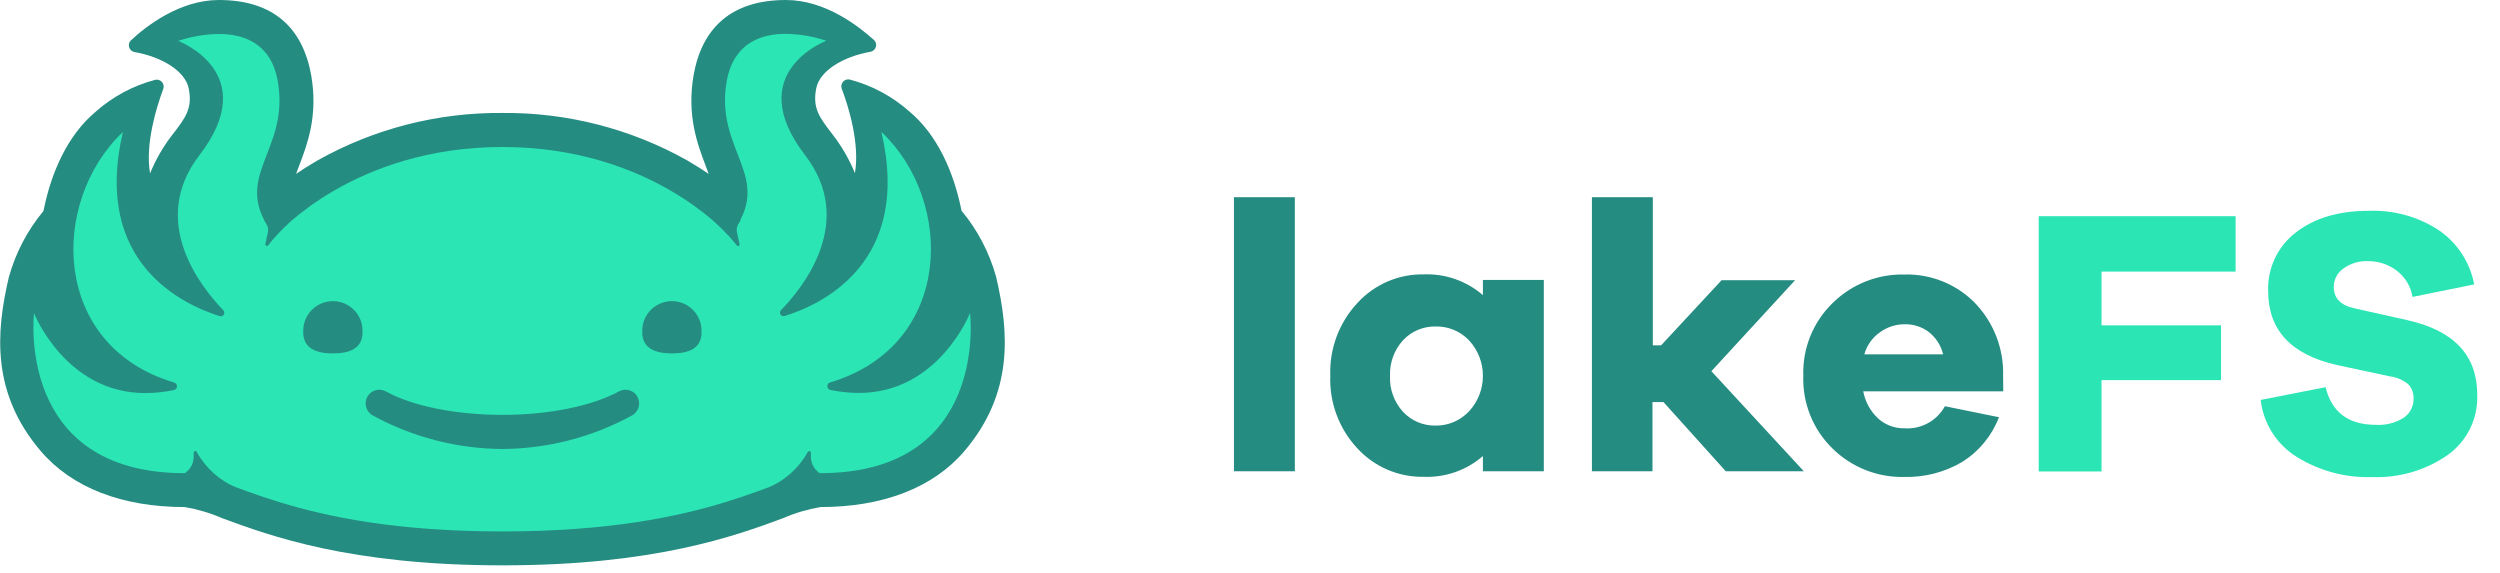
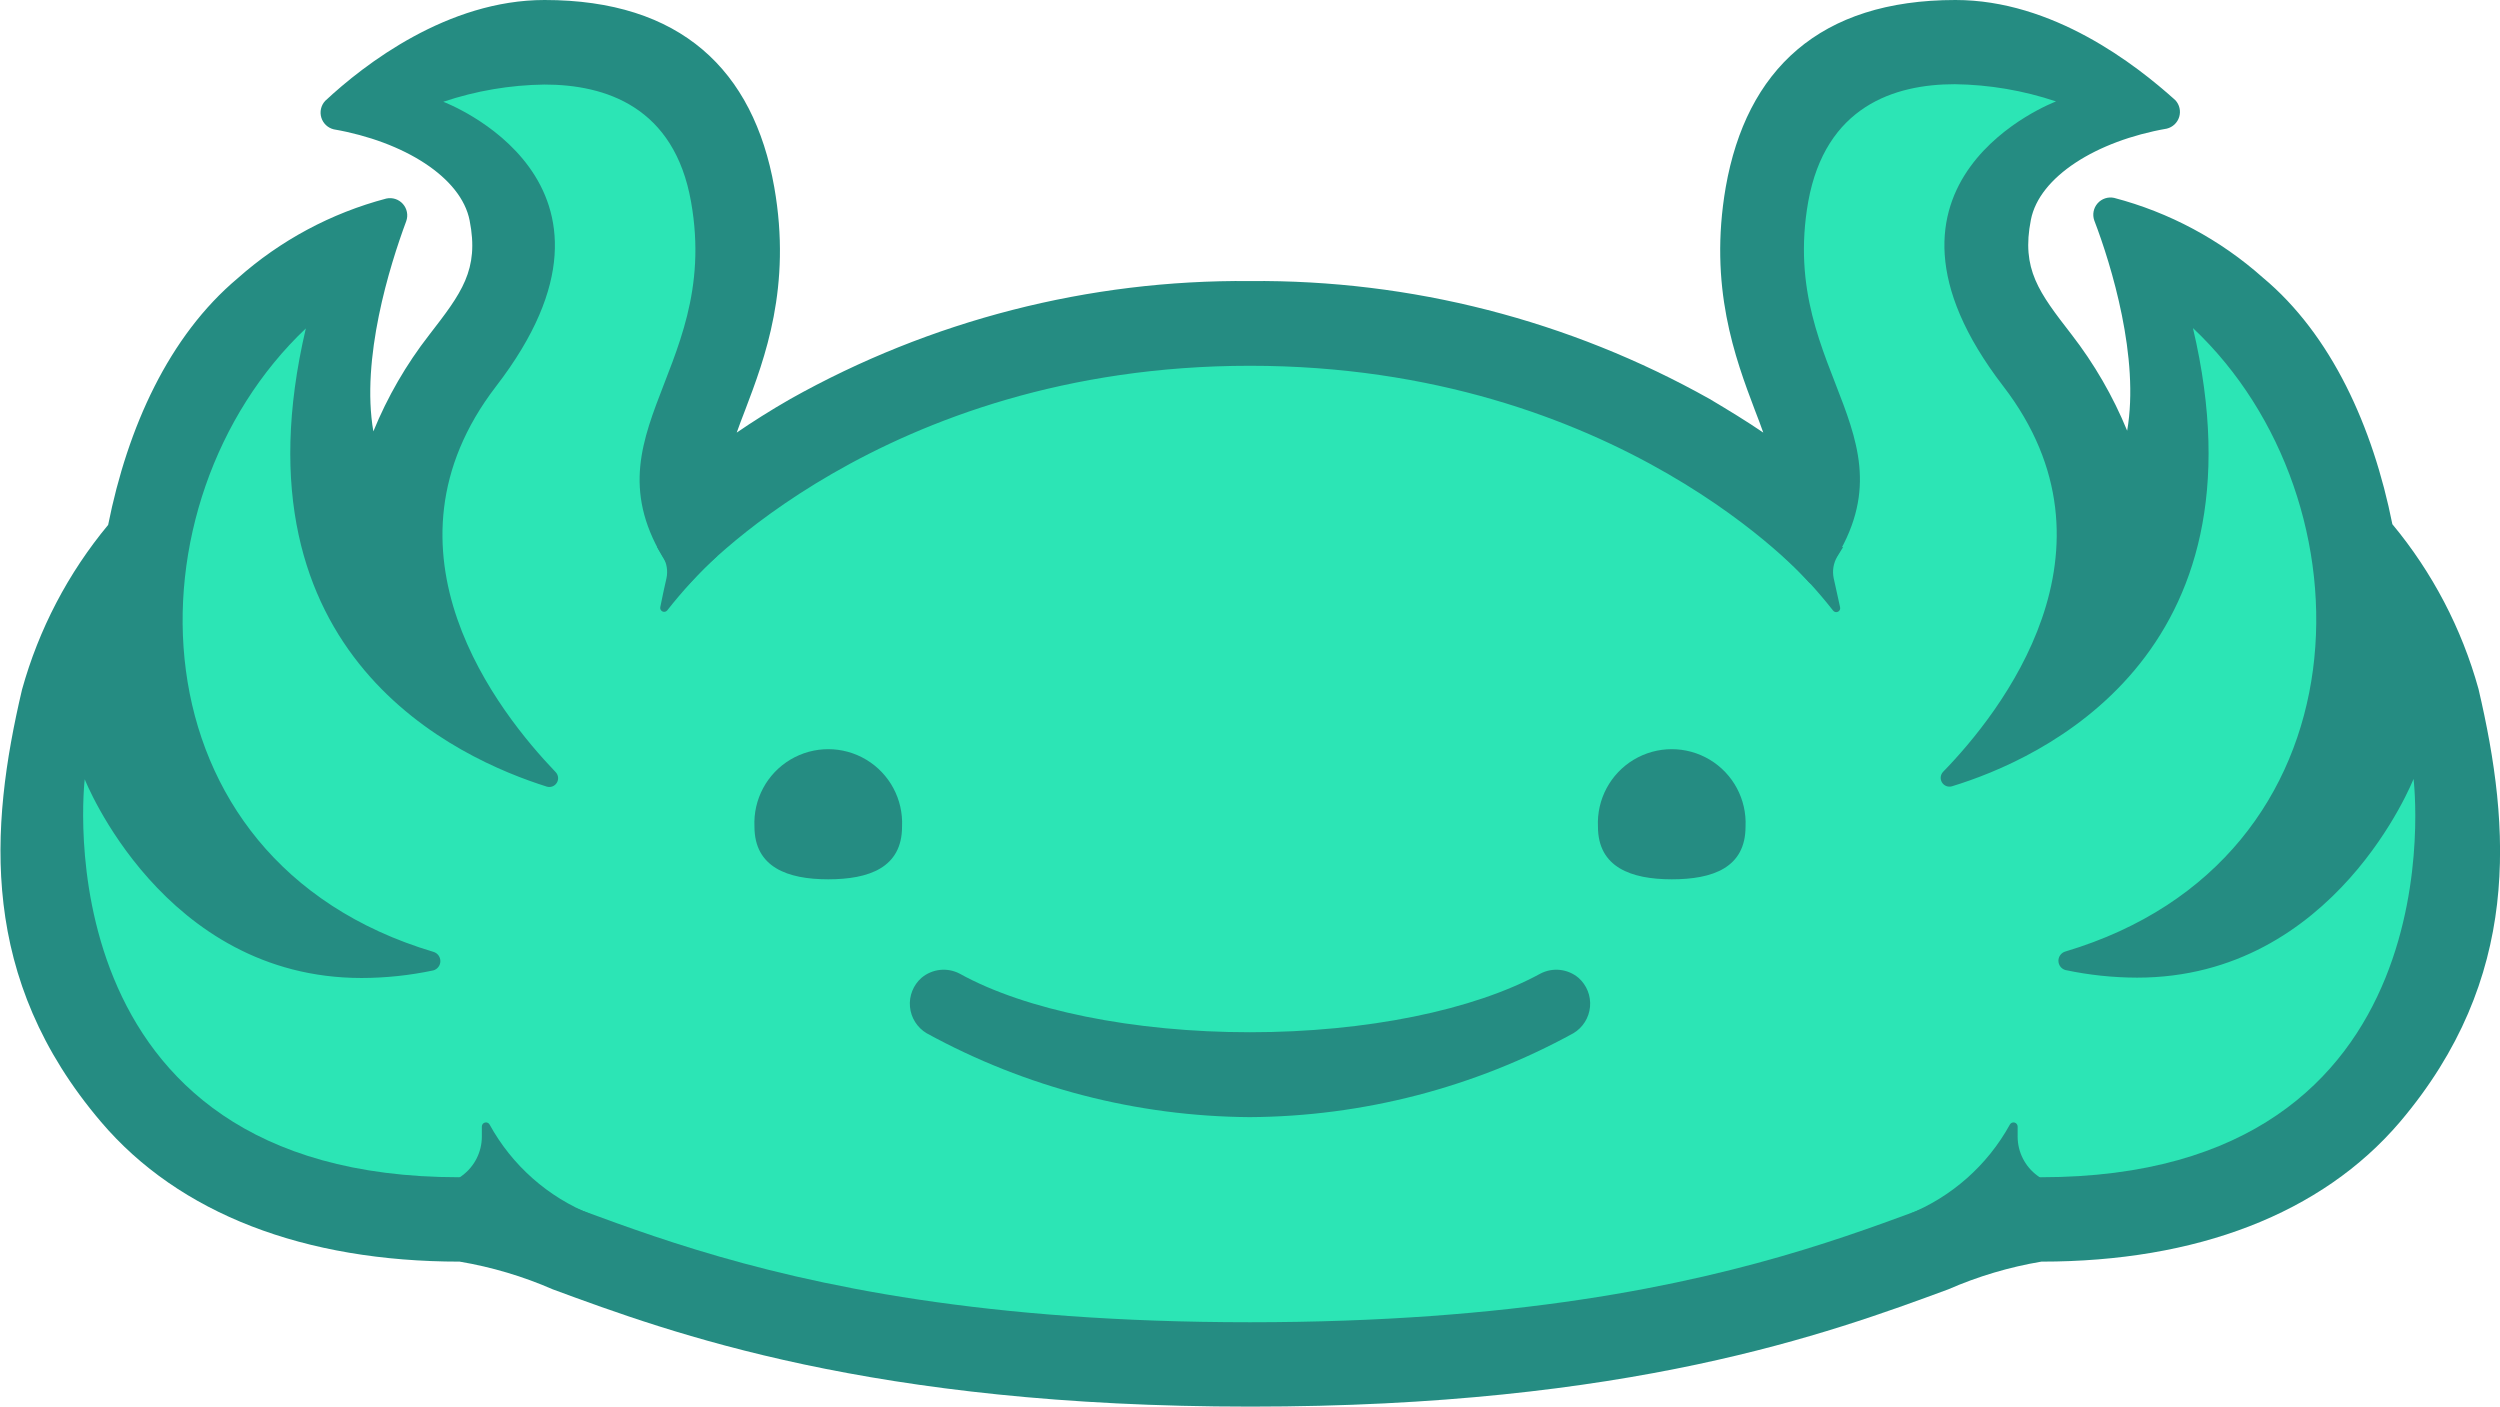
- <svg xmlns="http://www.w3.org/2000/svg" width="131" height="30" viewBox="0 0 131 30">
-   <g fill="none">
-     <path fill="#258C82" d="M52.187 14.507c-.353-1.27-.97-2.452-1.813-3.467-.41-2.053-1.284-3.99-2.728-5.194-.897-.799-1.971-1.374-3.133-1.679-.129-.027-.261.017-.348.116-.086.098-.113.236-.07.36.363.946.958 2.9.693 4.428-.298-.727-.694-1.41-1.175-2.031-.678-.878-1.059-1.368-.852-2.412.178-.907 1.382-1.661 2.861-1.919.125-.03.225-.124.262-.247.038-.123.007-.257-.08-.351C44.962 1.353 43.222 0 41.172 0c-2.865 0-4.403 1.472-4.838 3.942-.362 2.1.2 3.598.613 4.693.069.175.127.334.178.476-.334-.229-.726-.468-1.128-.708-2.956-1.658-6.294-2.515-9.684-2.484-3.388-.03-6.725.826-9.68 2.484-.417.24-.794.48-1.128.708.051-.142.11-.301.178-.476.414-1.088.983-2.593.613-4.693C15.857 1.472 14.323 0 11.458 0 9.42 0 7.664 1.353 6.838 2.125c-.088.095-.118.228-.081.351.037.123.137.218.262.248 1.48.257 2.684 1.012 2.861 1.918.207 1.045-.174 1.534-.852 2.412-.483.62-.878 1.304-1.175 2.031-.265-1.534.34-3.482.693-4.428.044-.125.017-.263-.07-.362-.088-.098-.222-.142-.351-.113-1.16.306-2.233.881-3.13 1.679C3.545 7.08 2.677 9 2.268 11.055 1.425 12.069.807 13.25.454 14.522c-.689 2.927-.907 6.086 1.665 9.107 1.646 1.936 4.287 2.941 7.55 2.941.676.114 1.335.31 1.963.584 2.506.925 6.706 2.47 14.692 2.47s12.19-1.545 14.696-2.47c.628-.274 1.287-.47 1.962-.584 3.264 0 5.901-1.005 7.551-2.941 2.56-3.021 2.343-6.18 1.654-9.122z" transform="translate(.01)" />
-     <path fill="#2CE5B5" d="M42.971 24.793c-2.223 0-5.552 3.054-16.658 3.054-11.105 0-14.434-3.054-16.654-3.054-8.882 0-7.885-8.382-7.885-8.382s1.647 4.186 5.832 4.186c.507-.002 1.013-.055 1.509-.16.088-.024.15-.104.15-.196 0-.091-.062-.171-.15-.196-6.47-1.933-6.528-9.491-2.684-13.129-1.625 6.913 3.22 9.067 5.078 9.651.08.023.165-.01.208-.082.043-.07.034-.162-.023-.222-1.186-1.237-3.92-4.657-1.259-8.124 3.337-4.33-1.11-5.996-1.11-5.996.688-.23 1.408-.353 2.133-.362 1.284 0 2.735.468 3.086 2.473.657 3.71-2.538 5.009-.239 8.001.028.038.072.06.12.06.047 0 .091-.022.12-.06 0 0 3.989-4.552 11.768-4.552 7.78 0 11.758 4.545 11.758 4.545.028.038.073.06.12.06s.092-.022.12-.06c2.31-2.992-.896-4.29-.24-8.001.363-2.006 1.814-2.473 3.087-2.473.725.009 1.445.131 2.132.362 0 0-4.442 1.665-1.113 5.995 2.662 3.46-.065 6.891-1.266 8.124-.057.06-.066.152-.023.223.043.071.128.105.208.082 1.86-.566 6.706-2.738 5.078-9.65 3.851 3.626 3.783 11.195-2.684 13.128-.088.024-.15.105-.15.196 0 .091.062.172.15.196.496.105 1.002.158 1.509.16 4.178 0 5.82-4.186 5.82-4.186s1.034 8.389-7.848 8.389z" transform="translate(.01)" />
-     <path fill="#258C82" d="M18.987 17.409c.028-.573-.262-1.115-.754-1.41-.493-.295-1.107-.295-1.6 0-.492.295-.782.837-.754 1.41 0 .856.696 1.11 1.552 1.11.856 0 1.556-.243 1.556-1.11zM36.751 17.409c.028-.573-.262-1.115-.754-1.41-.493-.295-1.107-.295-1.6 0-.492.295-.782.837-.754 1.41 0 .856.696 1.11 1.556 1.11.86 0 1.552-.243 1.552-1.11zM26.313 23.527c-2.38-.015-4.72-.622-6.807-1.766-.2-.119-.33-.325-.352-.556-.021-.231.069-.459.243-.612.226-.19.544-.224.805-.087 1.378.765 3.656 1.233 6.111 1.233 2.456 0 4.715-.468 6.115-1.233.261-.137.58-.103.805.087.174.153.265.38.243.612-.021.23-.152.437-.352.556-2.088 1.145-4.429 1.752-6.81 1.766zM12.44 25.576c-.91-.364-1.667-1.033-2.139-1.893-.019-.034-.059-.052-.097-.042-.038.009-.065.043-.066.082v.214c0 .325-.155.63-.417.823l-.07.051.487.05 2.303.715zM40.175 25.576c.912-.364 1.67-1.033 2.143-1.893.02-.034.06-.052.097-.042.038.009.066.043.067.082v.214c0 .325.155.63.417.823l.069.051-.486.05-2.307.715zM15.096 11.707c-.381.356-.734.74-1.056 1.15-.024.028-.065.037-.098.02-.034-.015-.053-.052-.047-.089.047-.236.094-.453.13-.61.034-.154.008-.316-.072-.453l-.127-.206 1.27.188zM37.538 11.707c.38.356.734.74 1.056 1.15.023.033.066.044.103.027.036-.017.055-.057.045-.096-.05-.236-.098-.453-.134-.61-.033-.154-.007-.316.073-.453l.127-.206-1.27.188zM64.649 24.695L64.649 10.333 67.84 10.333 67.84 24.695zM80.886 24.695h-3.192v-.798c-.86.746-1.973 1.135-3.111 1.088-1.312.02-2.57-.52-3.46-1.483-.967-1.032-1.48-2.407-1.426-3.82-.05-1.409.462-2.78 1.426-3.811.886-.97 2.146-1.513 3.46-1.494 1.137-.046 2.25.343 3.111 1.088v-.798h3.192v10.028zm-3.92-3.14c.972-1.05.972-2.672 0-3.722-.45-.472-1.076-.735-1.727-.725-.655-.02-1.287.245-1.734.725-.461.51-.705 1.18-.678 1.868-.03.69.214 1.364.678 1.875.447.48 1.079.744 1.734.725.654.002 1.28-.269 1.726-.747zM90.421 24.695L87.157 21.068 86.58 21.068 86.58 24.695 83.407 24.695 83.407 10.333 86.598 10.333 86.598 18.094 87.033 18.094 90.203 14.681 94.055 14.681 89.666 19.451 94.512 24.695zM104.96 20.506h-7.336c.101.543.373 1.04.776 1.418.376.342.87.528 1.378.519.873.062 1.703-.39 2.125-1.157l2.833.576c-.37.97-1.047 1.792-1.926 2.343-.92.542-1.972.815-3.04.787-1.398.032-2.75-.503-3.75-1.483-1.028-.999-1.587-2.386-1.537-3.819-.048-1.43.51-2.815 1.538-3.812 1.001-.988 2.361-1.528 3.768-1.494 1.363-.035 2.681.49 3.648 1.45 1.008 1.025 1.556 2.416 1.516 3.852l.008.82zm-6.459-3.097c-.399.279-.688.688-.82 1.157h4.128c-.112-.467-.379-.881-.758-1.175-.362-.269-.804-.41-1.255-.4-.465 0-.918.146-1.295.418z" transform="translate(.01)" />
-     <path fill="#2CE5B5" d="M110.111 17.046L116.371 17.046 116.371 19.918 110.111 19.918 110.111 24.706 106.818 24.706 106.818 11.33 117.136 11.33 117.136 14.232 110.111 14.232zM127.78 12.06c.972.663 1.64 1.686 1.858 2.843l-3.232.656c-.09-.552-.39-1.049-.838-1.385-.431-.324-.958-.496-1.498-.49-.463-.02-.92.118-1.294.392-.314.22-.5.58-.497.964 0 .588.362.958 1.088 1.117l2.774.62c2.435.545 3.654 1.843 3.656 3.896.053 1.263-.542 2.466-1.578 3.191-1.153.79-2.53 1.188-3.927 1.136-1.397.045-2.775-.325-3.96-1.063-1.05-.655-1.743-1.752-1.883-2.981l3.402-.668c.319 1.313 1.195 1.971 2.63 1.973.509.033 1.016-.094 1.45-.362.335-.221.534-.597.53-.998.014-.278-.083-.55-.269-.758-.275-.23-.612-.377-.968-.42l-2.793-.599c-2.394-.544-3.59-1.834-3.59-3.87-.044-1.198.497-2.344 1.45-3.072.967-.756 2.243-1.135 3.827-1.135 1.296-.05 2.576.303 3.663 1.012z" transform="translate(.01)" />
+ <svg xmlns="http://www.w3.org/2000/svg" viewBox="0 0 145.17 81.68">
+   <defs>
+     <style>.cls-1{fill:#258c82;}.cls-2{fill:#2ce5b5;}</style>
+   </defs>
+   <g id="Layer_2" data-name="Layer 2">
+     <g id="Layer_1-2" data-name="Layer 1">
+       <path class="cls-1" d="M143.92,40a25.74,25.74,0,0,0-5-9.56c-1.13-5.66-3.54-11-7.52-14.32a21,21,0,0,0-8.64-4.63,1,1,0,0,0-1.15,1.31c1,2.61,2.64,8,1.91,12.21a24.08,24.08,0,0,0-3.24-5.6c-1.87-2.42-2.92-3.77-2.35-6.65.49-2.5,3.81-4.58,7.89-5.29a1,1,0,0,0,.5-1.65C124,3.73,119.2,0,113.55,0c-7.9,0-12.14,4.06-13.34,10.87-1,5.79.55,9.92,1.69,12.94.19.48.35.92.49,1.31-.92-.63-2-1.29-3.11-1.95a53.56,53.56,0,0,0-26.7-6.85,53.54,53.54,0,0,0-26.69,6.85c-1.15.66-2.19,1.32-3.11,1.95.14-.39.3-.83.49-1.31,1.14-3,2.71-7.15,1.69-12.94C43.75,4.06,39.52,0,31.62,0,26,0,21.16,3.73,18.88,5.86a1,1,0,0,0,.5,1.65c4.08.71,7.4,2.79,7.89,5.29.57,2.88-.48,4.23-2.35,6.65a23.73,23.73,0,0,0-3.24,5.6c-.73-4.23.94-9.6,1.91-12.21a1,1,0,0,0-1.16-1.31,21.08,21.08,0,0,0-8.63,4.63c-4,3.36-6.39,8.66-7.52,14.32a25.74,25.74,0,0,0-5,9.56c-1.9,8.07-2.5,16.78,4.59,25.11,4.54,5.34,11.82,8.11,20.82,8.11a23.12,23.12,0,0,1,5.41,1.61c6.91,2.55,18.49,6.81,40.51,6.81s33.61-4.26,40.52-6.81a23.12,23.12,0,0,1,5.41-1.61c9,0,16.27-2.77,20.82-8.11C146.42,56.82,145.82,48.11,143.92,40Z" />
+       <path class="cls-2" d="M118.51,68.36c-6.13,0-15.31,8.42-45.93,8.42s-39.8-8.42-45.92-8.42C2.17,68.36,4.92,45.25,4.92,45.25S9.46,56.79,21,56.79a20.33,20.33,0,0,0,4.16-.44.56.56,0,0,0,0-1.08c-17.84-5.33-18-26.17-7.4-36.2-4.48,19.06,8.88,25,14,26.61a.51.51,0,0,0,.51-.84C29,41.43,21.46,32,28.8,22.44,38,10.5,25.74,5.91,25.74,5.91a19.24,19.24,0,0,1,5.88-1c3.54,0,7.54,1.29,8.51,6.82,1.81,10.23-7,13.81-.66,22.06a.41.41,0,0,0,.66,0h0s11-12.55,32.45-12.55S105,33.77,105,33.77h0a.41.41,0,0,0,.66,0c6.37-8.25-2.47-11.83-.66-22.06,1-5.53,5-6.82,8.51-6.82a19.24,19.24,0,0,1,5.88,1s-12.25,4.59-3.07,16.53c7.34,9.54-.18,19-3.49,22.4a.51.51,0,0,0,.51.84c5.13-1.56,18.49-7.55,14-26.61,10.62,10,10.43,30.87-7.4,36.2a.56.56,0,0,0,0,1.08,20.33,20.33,0,0,0,4.16.44c11.52,0,16.05-11.54,16.05-11.54S143,68.36,118.51,68.36Z" />
+       <path class="cls-1" d="M52.38,48a4.29,4.29,0,1,0-8.57,0c0,2.36,1.92,3.06,4.28,3.06S52.38,50.39,52.38,48Z" />
+       <path class="cls-1" d="M101.36,48a4.29,4.29,0,1,0-8.57,0c0,2.36,1.92,3.06,4.29,3.06S101.36,50.39,101.36,48Z" />
+       <path class="cls-1" d="M72.58,64.87A39.57,39.57,0,0,1,53.81,60a2,2,0,0,1-.3-3.22h0a2,2,0,0,1,2.22-.24c3.8,2.11,10.08,3.4,16.85,3.4s13-1.29,16.86-3.4a2,2,0,0,1,2.22.24h0a2,2,0,0,1-.3,3.22A39.58,39.58,0,0,1,72.58,64.87Z" />
+       <path class="cls-1" d="M34.33,70.52a11.67,11.67,0,0,1-5.9-5.22.24.24,0,0,0-.45.11V66a2.82,2.82,0,0,1-1.15,2.27l-.19.14,1.34.14Z" />
+       <path class="cls-1" d="M110.8,70.52a11.7,11.7,0,0,0,5.91-5.22.24.24,0,0,1,.45.11V66a2.82,2.82,0,0,0,1.15,2.27l.19.14-1.34.14Z" />
+       <path class="cls-1" d="M41.65,32.28a28.13,28.13,0,0,0-2.91,3.17.23.23,0,0,1-.4-.19c.13-.65.26-1.25.36-1.68a1.76,1.76,0,0,0-.2-1.25l-.35-.57Z" />
+       <path class="cls-1" d="M103.53,32.28a28.13,28.13,0,0,1,2.91,3.17.23.23,0,0,0,.41-.19c-.14-.65-.27-1.25-.37-1.68a1.76,1.76,0,0,1,.2-1.25l.35-.57Z" />
+     </g>
  </g>
</svg>
